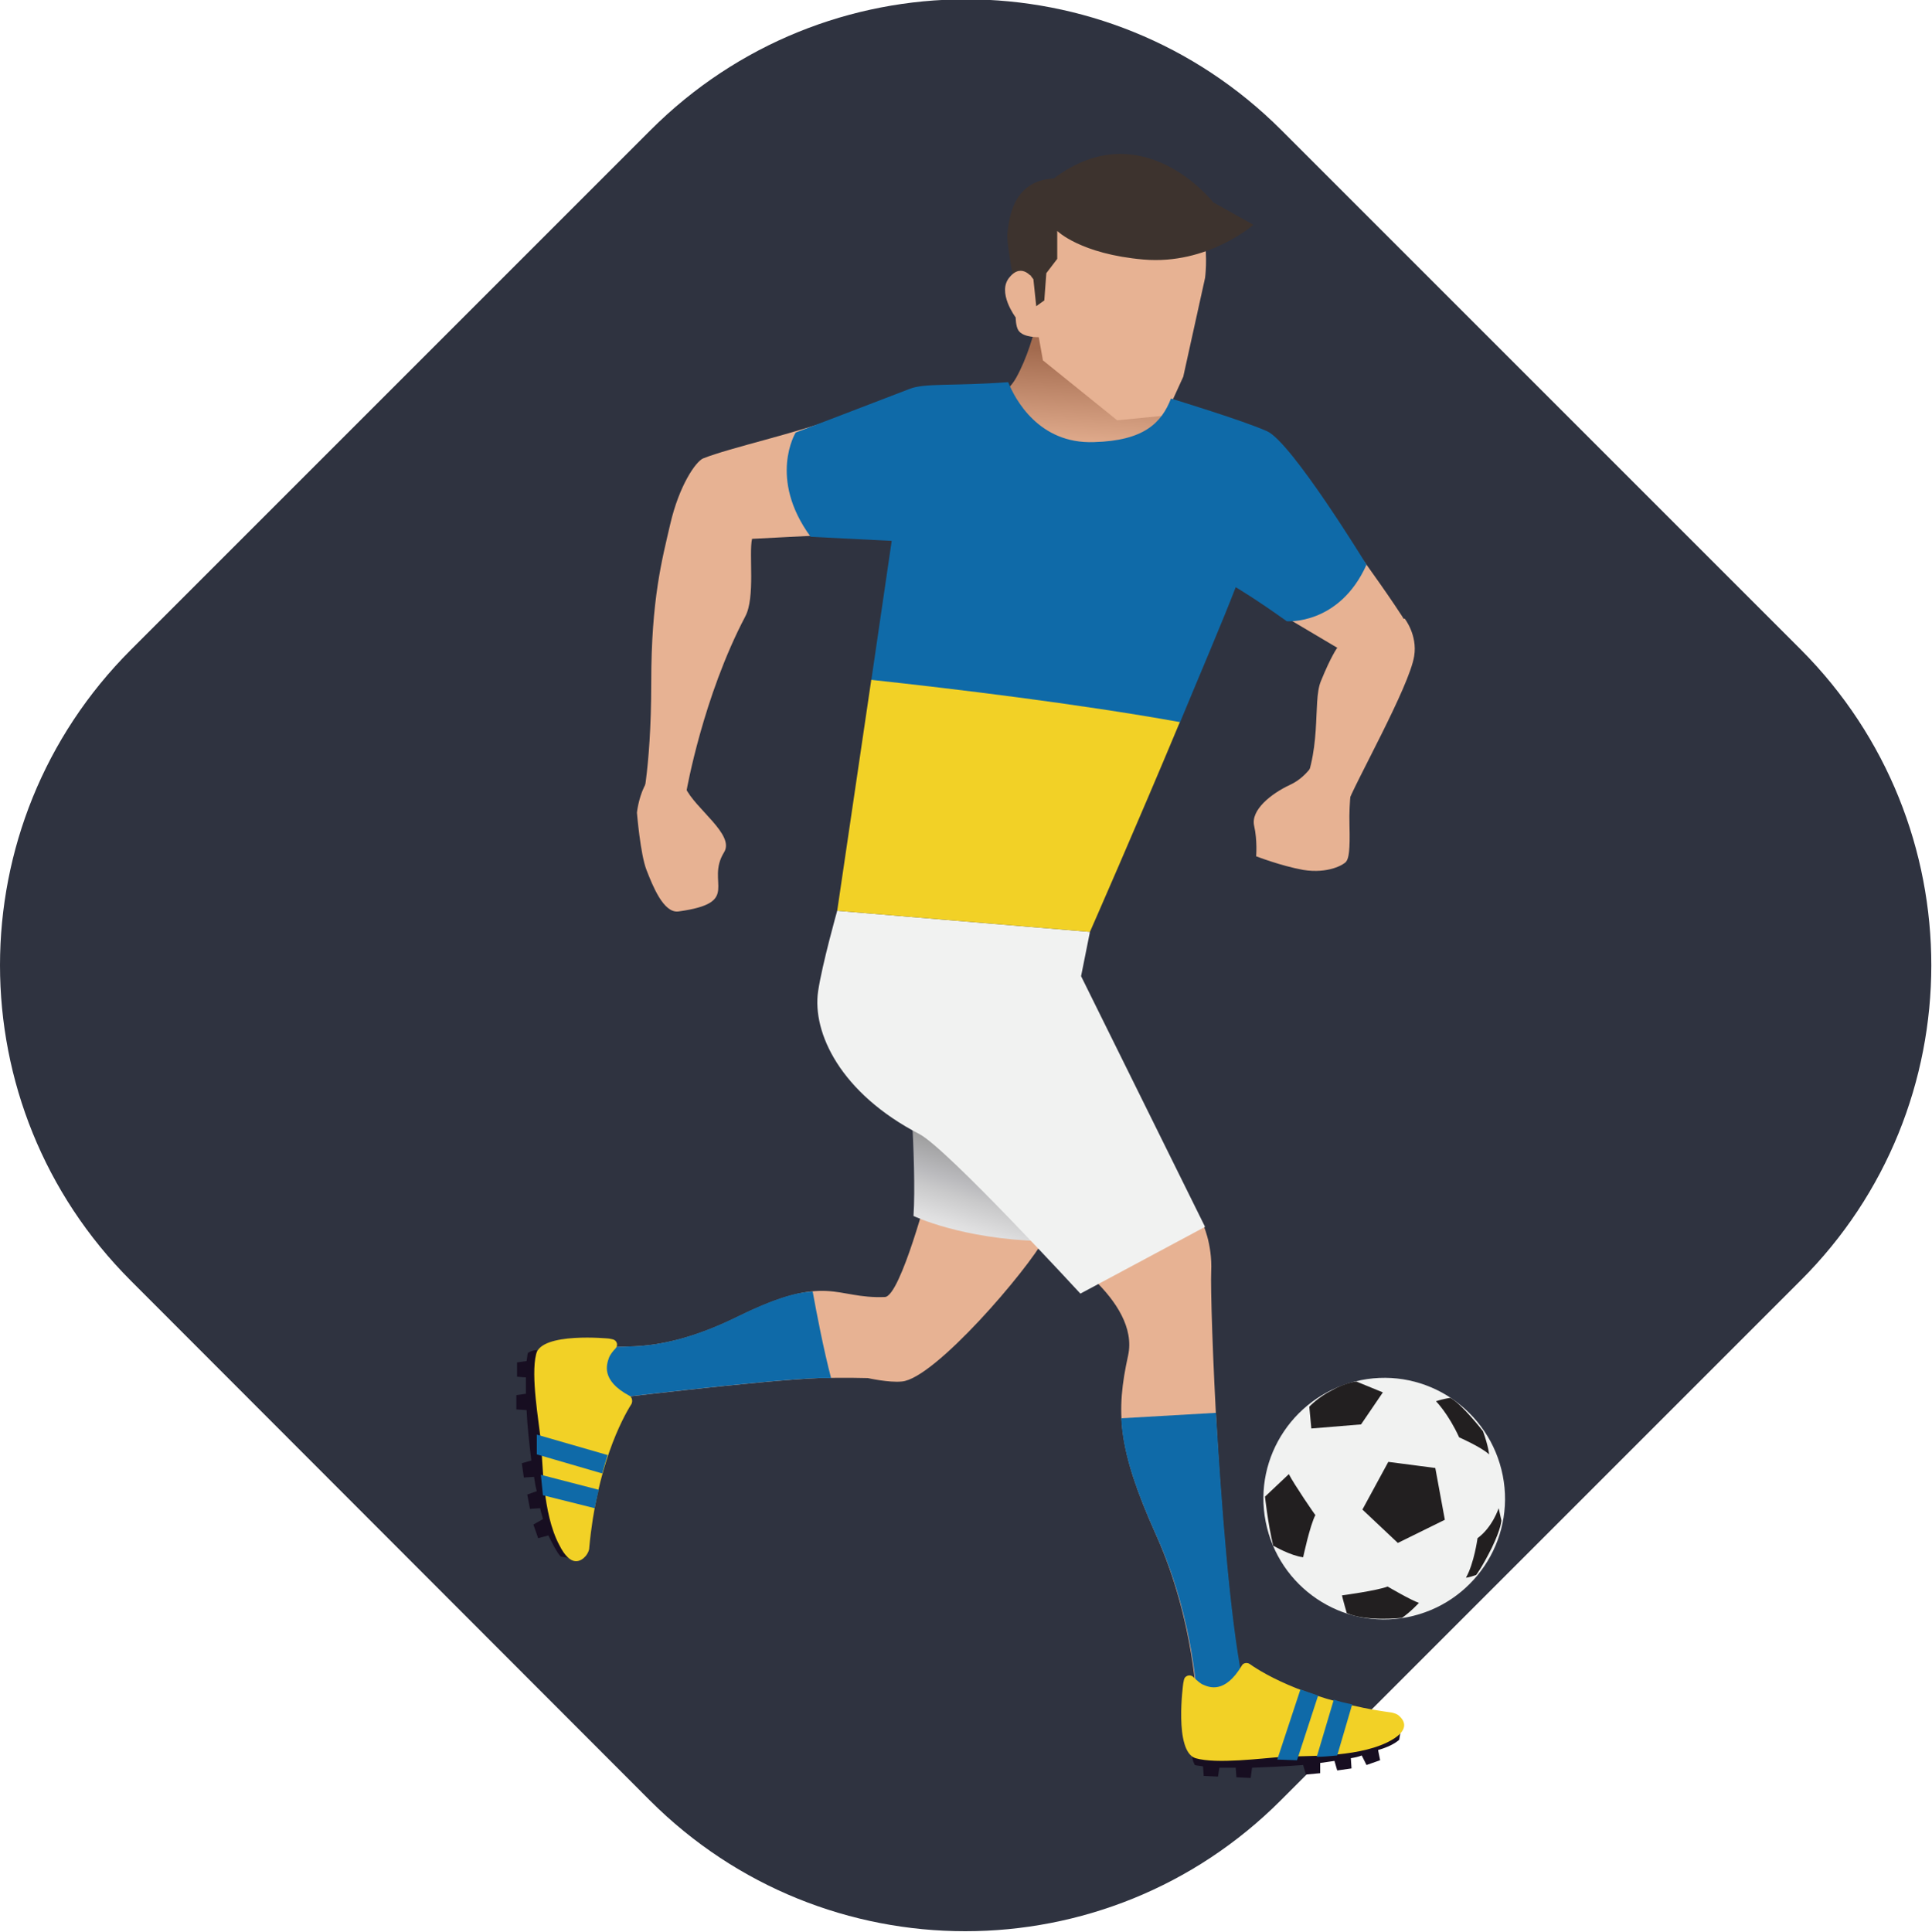
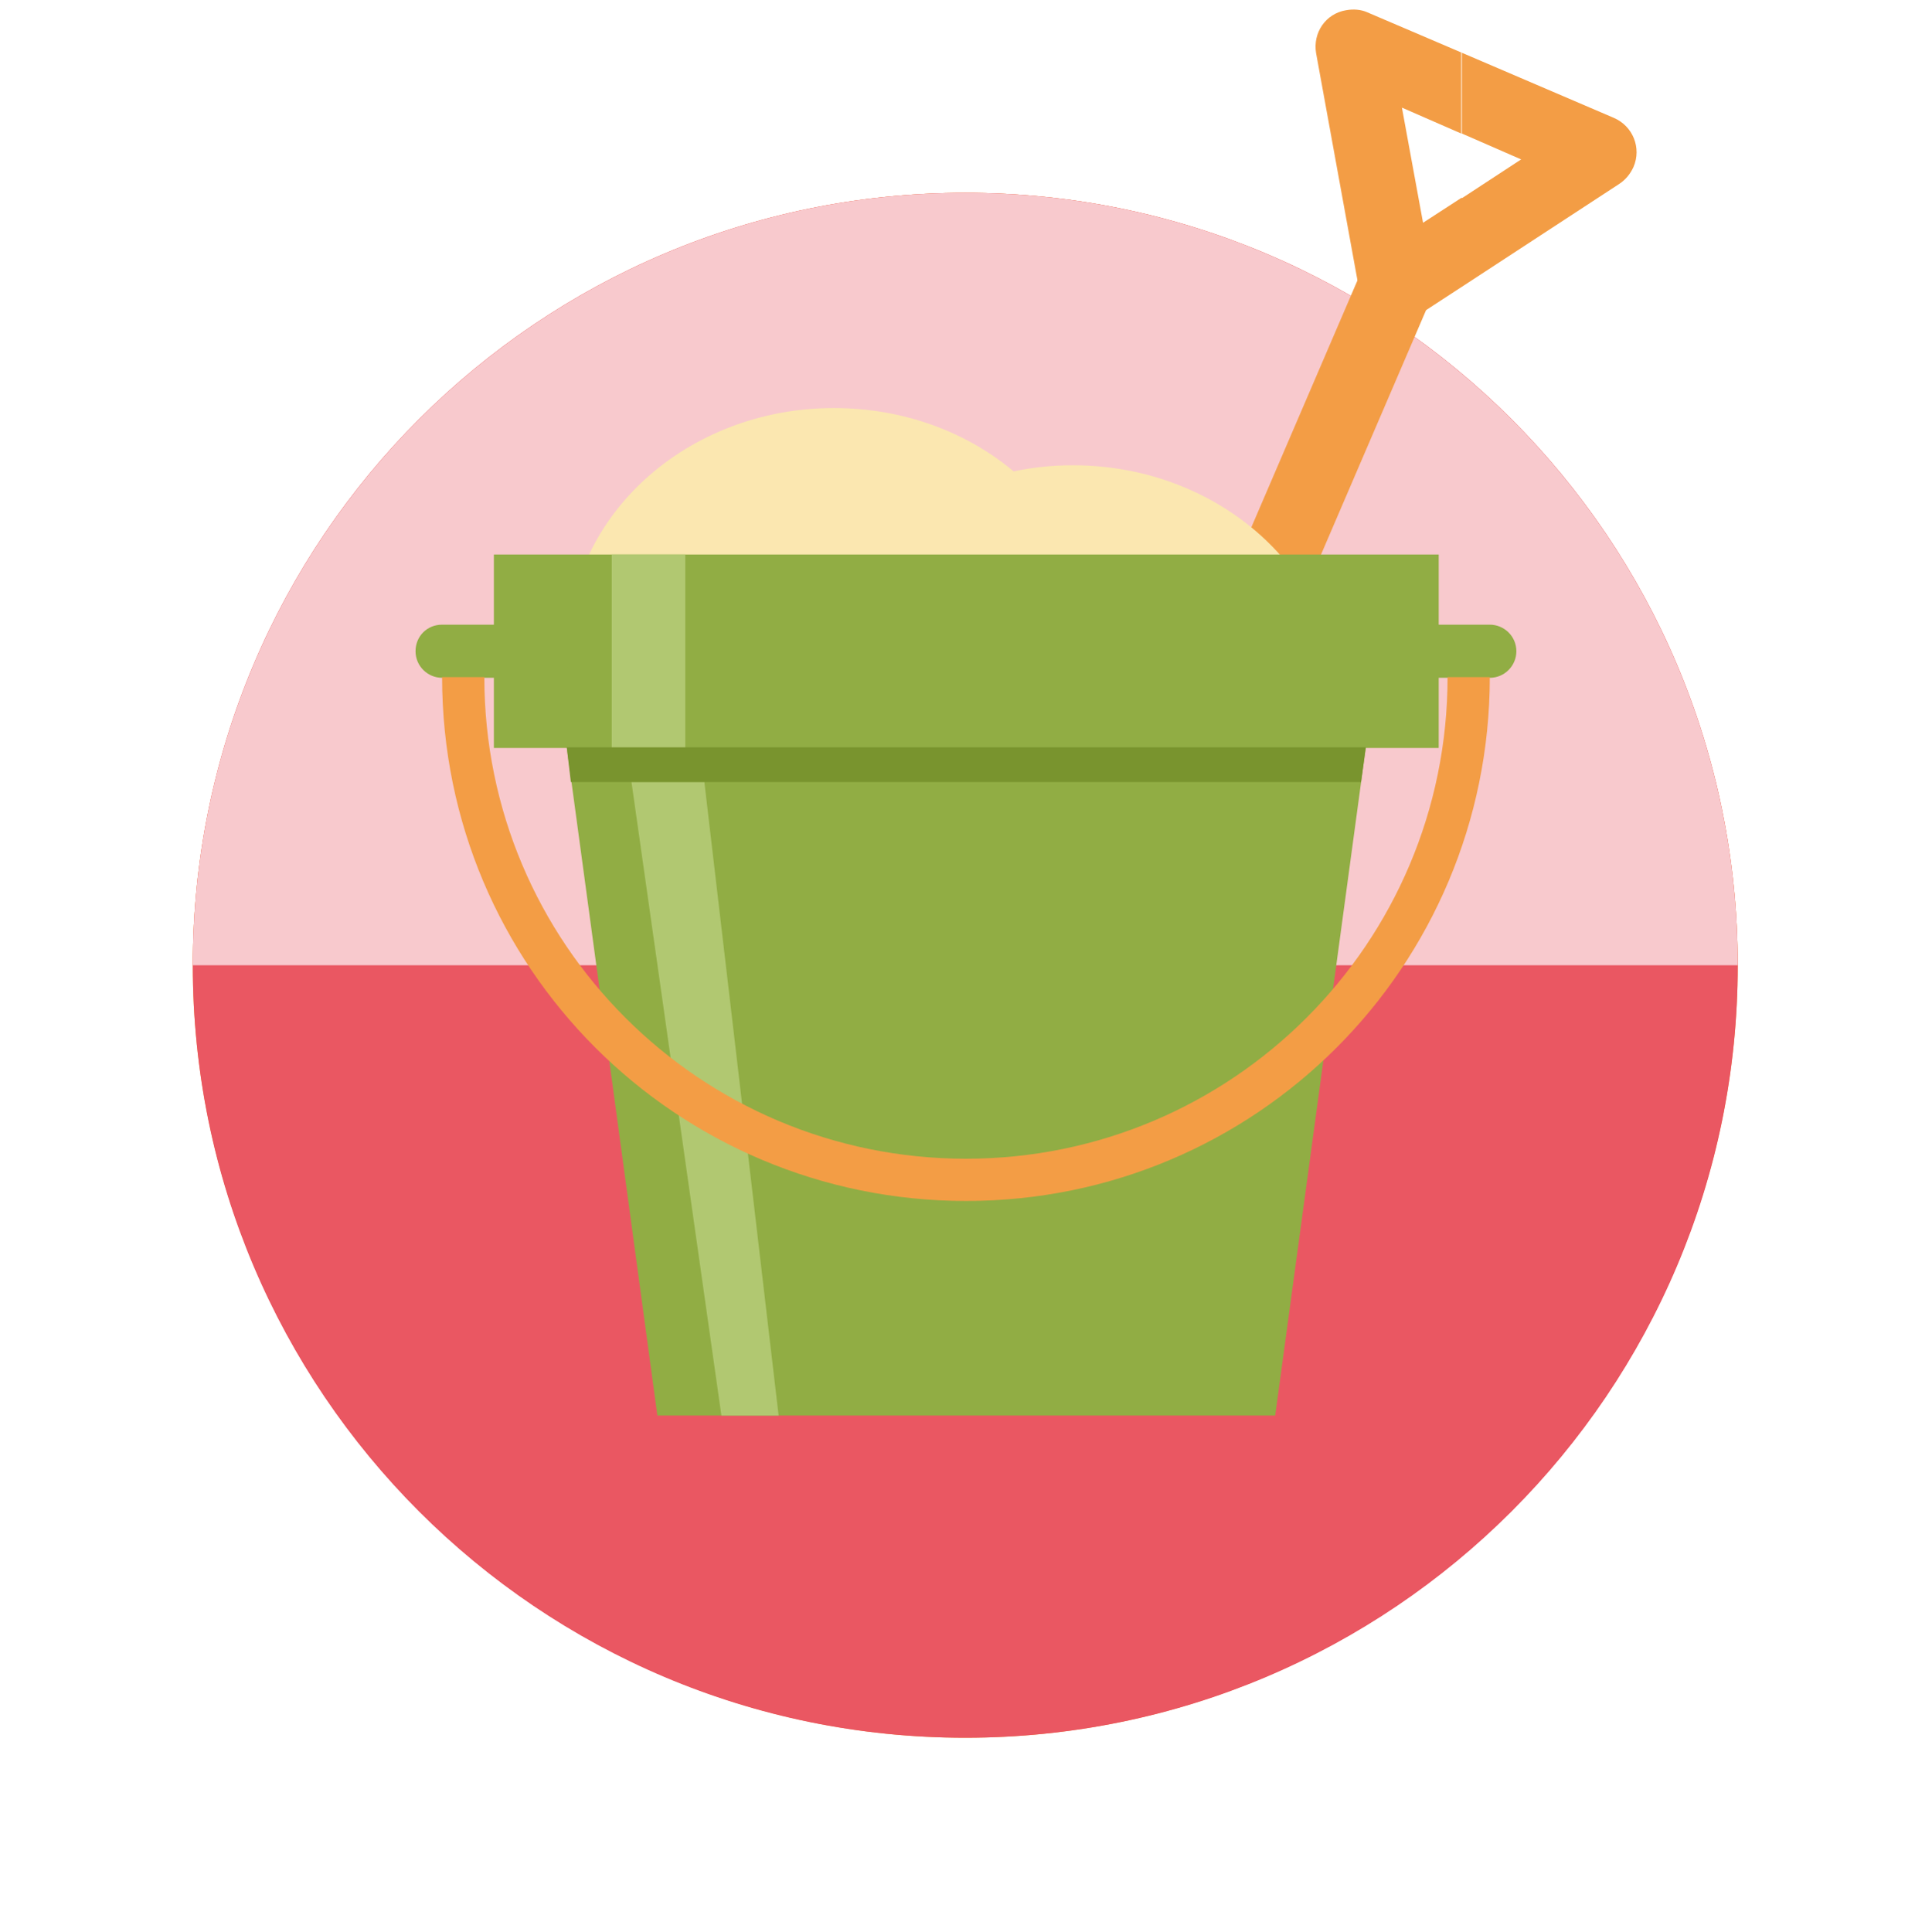
- <svg xmlns="http://www.w3.org/2000/svg" version="1.2" baseProfile="tiny" id="图层_1" x="0px" y="0px" viewBox="0 0 283.5 283.5" xml:space="preserve">
-   <g id="XMLID_10310_">
-     <g id="XMLID_10348_">
-       <path id="XMLID_10350_" fill="#2F3340" d="M264.3,188L188,264.3c-25.6,25.6-67,25.6-92.6,0L19.2,188c-25.6-25.6-25.6-67,0-92.6    l76.3-76.3c25.6-25.6,67-25.6,92.6,0l76.3,76.3C289.9,121,289.9,162.5,264.3,188z" />
-     </g>
-     <g id="XMLID_10319_">
-       <linearGradient id="XMLID_8_" gradientUnits="userSpaceOnUse" x1="159.474" y1="51.564" x2="158.598" y2="66.532">
-         <stop offset="0" style="stop-color:#A26A4E" />
-         <stop offset="1" style="stop-color:#E7B293" />
-       </linearGradient>
-       <path id="XMLID_10347_" fill="url(#XMLID_8_)" d="M136.4,60.2c0,0,9.8,0.8,12.8-4.8c3.1-5.6,4-13.6,4-13.6l15.7,0.2    c0,0-0.9,15.7,3.7,19.7c4.6,3.9,8.4,4.6,8.4,4.6s-12.2,11-26.1,8.5C141.1,72.2,136.4,60.2,136.4,60.2z" />
-       <path id="XMLID_10346_" fill="#E7B293" d="M99.4,113.1c0,0,0.4,0.8,1.2,2.5c1.4,3.1,7.3,6.9,5.7,9.5c-2.8,4.5,2.7,7.4-6.7,8.7    c-2.2,0.3-3.8-3.8-4.7-6.1c-0.9-2.3-1.4-8.4-1.4-8.4S94.3,111.4,99.4,113.1z" />
-       <path id="XMLID_10345_" fill="#E7B293" d="M128,78.2c-2.8-9.6-4.5-17.1-4.5-17.1c-6.5,2.5-16.3,4.6-20.3,6.2    c-1.1,0.5-3.5,4-4.8,9.6c-1.2,5.2-2.8,11-2.8,23.3c0,13.4-1.6,18.6-1.5,19c0,0.5,1.2,8.6,6.7-3.2c0,0,2.4-13.7,8.6-25.5    c1.5-2.8,0.5-9.2,1-11.4L128,78.2z" />
-       <path id="XMLID_10344_" fill="#E7B293" d="M136.4,174.2c0,0-4.2,16.1-6.5,16.2c-7.4,0.3-8.3-3.6-21.4,2.8    c-11.7,5.8-17.3,4-18.7,4.7c-1.4,0.7-5.3,4.6-1.6,7.6c0,0,23.7-2.9,32.1-3.2c3.7-0.1,7.1,0,7.1,0s3.1,0.7,5,0.5    c4.8-0.4,18.5-16.4,21-21.1L136.4,174.2z" />
-       <linearGradient id="XMLID_9_" gradientUnits="userSpaceOnUse" x1="144.022" y1="168.517" x2="138.607" y2="185.823">
-         <stop offset="0" style="stop-color:#999999" />
-         <stop offset="0.318" style="stop-color:#BBBBBE" />
-         <stop offset="0.43" style="stop-color:#C9C9CA" />
-         <stop offset="0.648" style="stop-color:#DFDFE0" />
-         <stop offset="0.844" style="stop-color:#EDEDED" />
-         <stop offset="1" style="stop-color:#F1F2F1" />
-       </linearGradient>
-       <path id="XMLID_10343_" fill="url(#XMLID_9_)" d="M133.2,153.8c0,0,1.4,17,0.9,24.7c0,0,7,3.4,18.9,3.7l9.4-23.3L133.2,153.8z" />
-       <path id="XMLID_10342_" fill="#0F6AA8" d="M108.4,193.2c-11.7,5.8-17.3,4-18.7,4.7c-1.4,0.7-5.3,4.6-1.6,7.6    c0,0,23.7-2.9,32.1-3.2c0.6,0,1.2,0,1.8,0c-1.1-4.2-2.1-9.4-2.7-12.7C116.8,189.7,113.5,190.7,108.4,193.2z" />
-       <path id="XMLID_10341_" fill="#E7B293" d="M170.2,169.1l6.3,10.4c0,0,1.5,3,1.3,7.2c-0.2,4.2,1.2,42.9,4.5,60c0,0,0.5,6.9-6.6,3.8    c0,0-0.3-12.5-6-25.2c-5.7-12.7-5.9-18.1-4.1-26.3c1.8-8.2-11-15.8-11-15.8L170.2,169.1z" />
-       <path id="XMLID_10340_" fill="#F1F2F1" d="M122.9,133.7c0,0-2.2,7.8-2.8,11.8c-0.9,6.1,3.3,15,14.9,21c4,2.1,23.6,23.4,23.6,23.4    l18.3-9.8l-18.2-36.8l1.3-6.5L122.9,133.7z" />
-       <path id="XMLID_10339_" fill="#E7B293" d="M206.6,91.7c-2-3.3-6.5-9.5-6.5-9.5l-11.2,8.5l8.6,5.1    C197.5,95.8,203.8,95.8,206.6,91.7z" />
-       <path id="XMLID_10338_" fill="#0F6AA8" d="M175.8,250.5c7.1,3.1,6.6-3.8,6.6-3.8c-1.9-9.6-3.1-26-3.9-39.3l-13.9,0.8    c0.2,4.5,1.7,9.5,5.1,17.1C175.5,238,175.8,250.5,175.8,250.5z" />
-       <g id="XMLID_10333_">
-         <path id="XMLID_10337_" fill="#170E21" d="M205.4,255.4l0.2-1.2l-30.6,3.5c0,0,0,0.7,0.4,1.4c0.3,0.1,0.7,0.1,1.2,0.2l0.1,1.4     l2.1,0.1l0.2-1.3c0.7,0,1.5,0,2.4,0l0.1,1.4l2.1,0.1l0.2-1.5c2.3-0.1,4.9-0.2,7.5-0.4l0.4,1.4l2.1-0.2l0-1.5     c0.7-0.1,1.4-0.2,2.1-0.3l0.4,1.4l2.1-0.3l-0.1-1.5c0.6-0.1,1.1-0.2,1.6-0.4l0.7,1.4l2-0.7l-0.3-1.5     C203.7,256.5,204.7,256,205.4,255.4z" />
-         <path id="XMLID_10336_" fill="#F2D126" d="M173.7,247.1l0.1-0.5c0.1-0.6,0.9-0.9,1.4-0.4c0.5,0.5,1.1,1,1.4,1.1     c0.9,0.4,3.2,1.4,5.7-2.8c0.2-0.4,0.8-0.5,1.2-0.2c2.1,1.5,9,5.5,20.8,7.1c0.4,0.1,0.8,0.2,1.1,0.5c0.8,0.7,1.7,2.2-1.8,3.9     c-4.8,2.3-12.3,1.9-15.3,2.1c-3,0.2-9.7,1.1-12.8,0.2C172.3,257.1,173.7,247.1,173.7,247.1z" />
-         <path id="XMLID_10335_" fill="#0F6AA8" d="M193.5,248.9c-0.9-0.3-1.8-0.6-2.6-0.9l-3.4,10.3l2.9,0.1L193.5,248.9z" />
-         <path id="XMLID_10334_" fill="#0F6AA8" d="M193.3,257.9c0.9,0,1.9-0.1,3-0.2l2.2-7.5c-1-0.2-1.9-0.4-2.7-0.7L193.3,257.9z" />
-       </g>
-       <g id="XMLID_10328_">
-         <path id="XMLID_10332_" fill="#170E21" d="M82.3,228.5l1.2,0.2l-4.7-30.5c0,0-0.7,0-1.3,0.4c-0.1,0.3-0.1,0.7-0.2,1.2l-1.4,0.2     l0,2.1l1.3,0.1c0,0.7,0,1.5,0,2.4l-1.4,0.2l0,2.1l1.5,0.1c0.1,2.3,0.4,4.9,0.7,7.4l-1.4,0.4l0.3,2.1l1.5-0.1     c0.1,0.7,0.2,1.4,0.4,2.1l-1.4,0.5l0.4,2.1l1.5-0.1c0.1,0.6,0.3,1.1,0.4,1.6l-1.4,0.8l0.7,2l1.5-0.4     C81.2,226.8,81.7,227.8,82.3,228.5z" />
-         <path id="XMLID_10331_" fill="#F2D126" d="M89.4,196.5l0.5,0.1c0.6,0.1,0.9,0.8,0.5,1.3c-0.5,0.5-0.9,1.1-1,1.4     c-0.3,0.9-1.3,3.3,3,5.6c0.4,0.2,0.5,0.8,0.3,1.2c-1.4,2.2-5.1,9.2-6.2,21.1c0,0.4-0.2,0.8-0.5,1.2c-0.7,0.8-2.2,1.8-3.9-1.6     c-2.5-4.7-2.4-12.2-2.7-15.2c-0.3-3-1.5-9.6-0.7-12.8C79.4,195.5,89.4,196.5,89.4,196.5z" />
-         <path id="XMLID_10330_" fill="#0F6AA8" d="M88.4,216.3c0.3-1,0.5-1.8,0.8-2.7l-10.4-3l0,2.9L88.4,216.3z" />
-         <path id="XMLID_10329_" fill="#0F6AA8" d="M79.4,216.5c0.1,0.9,0.2,1.9,0.3,3l7.6,1.9c0.2-1,0.4-1.9,0.6-2.7L79.4,216.5z" />
-       </g>
-       <path id="XMLID_10327_" fill="#E7B293" d="M193.4,111.1c0,0-1.2,2.8-4,4.1c-2.8,1.3-5.8,3.7-5.3,6c0.5,2.2,0.3,4.5,0.3,4.5    s3.6,1.4,6.9,2c3.7,0.6,6-0.8,6.3-1.2c0.4-0.5,0.6-1.6,0.5-5.4c-0.1-3.7,0.4-5.9,0.4-8C198.5,111,194.9,109.5,193.4,111.1z" />
-       <path id="XMLID_10326_" fill="#E7B293" d="M196.3,95.1c0,0-0.9,1.2-2.4,4.9c-1.3,3.1,0.4,10.5-3.4,17.3c-1.4,2.5,0.6,4.7,3.9,6.1    c3.3,1.4,2.4-2.5,3.4-5.4c1-2.9,9.1-17.2,9.8-21.7c0.5-3.1-1.4-5.5-1.4-5.5S200.4,93.4,196.3,95.1z" />
-       <path id="XMLID_10325_" fill="#E7B293" d="M151.2,42.3l1.9,10.6l10.9,8.8l7.1-0.7l2.6-5.7l3.2-14.5c0,0,1.6-11.4-5.8-13.9    C163.7,24.4,150.6,24.7,151.2,42.3z" />
-       <path id="XMLID_10324_" fill="#3D332E" d="M151.3,40.4l0.6,4.7l1.4-1l0.3-4l1.6-2.1v-4.1c0,0,3.4,3.4,12.7,4.2    c9.4,0.8,16.1-5.1,16.1-5.1l-5.9-3.3c0,0-10.4-13.3-23.4-3.5c-6.4,0.3-6.6,6.7-6.8,7.9c-0.2,1.2,0.7,5.9,0.7,5.9l0.2,1.4    L151.3,40.4z" />
-       <path id="XMLID_10323_" fill="#E7B293" d="M151.7,41c0,0-1.6-2.6-3.5-0.3c-1.9,2.2,0.9,5.9,0.9,5.9s0,1.3,0.4,1.9    c0.7,1.1,3.1,1,3.1,1L151.7,41z" />
-       <g id="XMLID_10320_">
-         <path id="XMLID_10322_" fill="#0F6AA8" d="M188.9,91.2c0,0,7.7,0.6,11.7-8.3c0,0-11-18-14.6-19.6c-3.6-1.6-13.5-4.6-14.1-4.8     c-1.4,3.6-4,6.2-11.3,6.4c-8.1,0.3-11.6-6.3-12.6-8.8c-8.2,0.6-12.3,0.1-14.5,1c-5.7,2.2-16.7,6.4-16.7,6.4s-4.1,6.7,2.2,15.3     l11.9,0.6l-3,20.5c11.9,1.3,30.3,3.5,45.3,6.2c3.1-7.5,6.2-14.7,8.2-19.9C181.4,86.2,184.3,87.9,188.9,91.2z" />
-         <path id="XMLID_10321_" fill="#F2D126" d="M122.9,133.7l37.1,3.1c0,0,6.9-15.7,13.2-30.8c-15-2.7-33.3-4.9-45.3-6.2L122.9,133.7z     " />
-       </g>
-     </g>
-     <g id="XMLID_10311_">
-       <path id="XMLID_10318_" fill="#F1F2F1" d="M220.6,216.6c1.9,9.6-4.4,18.9-14,20.8c-9.6,1.9-18.9-4.4-20.8-14    c-1.9-9.6,4.4-18.9,14-20.8C209.4,200.7,218.7,207,220.6,216.6z" />
-       <polygon id="XMLID_10317_" fill="#221F20" points="203.8,214.6 200,221.6 205.2,226.5 212.1,223.1 210.7,215.5   " />
-       <path id="XMLID_10316_" fill="#221F20" d="M192.2,206.5l0.3,3.2l7.3-0.6l3.2-4.7l-3.9-1.6c0,0-1.7,0.2-3.6,1.3    C193.5,205.1,192.2,206.5,192.2,206.5z" />
-       <path id="XMLID_10315_" fill="#221F20" d="M189.2,216.4l-3.5,3.3c0,0,0.4,3.8,1.2,7.2c0,0,2.6,1.5,4.4,1.7c0,0,1-4.7,1.8-6.2    C193.1,222.5,189.9,217.8,189.2,216.4z" />
-       <path id="XMLID_10314_" fill="#221F20" d="M197.7,236.8c0,0-0.6-2.1-0.7-2.6c0,0,5.2-0.7,6.7-1.3c0,0,3.4,2,4.6,2.4    c0,0-1.3,1.4-2.5,2.2C205.8,237.5,200.6,238.1,197.7,236.8z" />
-       <path id="XMLID_10313_" fill="#221F20" d="M220,221.4c0,0-0.9,2.8-3.1,4.4c0,0-0.5,3.7-1.7,5.8c0,0,0.4,0,1.5-0.4c0,0,0.8-1,2.3-4    c1.4-2.9,1.4-4,1.4-4L220,221.4z" />
-       <path id="XMLID_10312_" fill="#221F20" d="M210.8,205.7c0,0,1.8,1.8,3.4,5.3c0,0,3.2,1.4,4.4,2.5c0,0-0.1-1.2-0.9-3.4    c0,0-3.1-4-4.8-4.9C213,205.2,212,205.3,210.8,205.7z" />
+ <svg xmlns="http://www.w3.org/2000/svg" version="1.2" baseProfile="tiny" x="0px" y="0px" viewBox="0 0 283.5 283.5" xml:space="preserve">
+   <g id="图层_2">
+     <path id="XMLID_127_" fill-rule="evenodd" fill="#F39D45" d="M141.7,255.1c62.5,0,113.4-50.9,113.4-113.4   c0-62.5-50.9-113.4-113.4-113.4c-62.4,0-113.4,50.9-113.4,113.4C28.3,204.2,79.3,255.1,141.7,255.1z" />
+     <path id="XMLID_126_" fill-rule="evenodd" fill="#FBE7B0" d="M28.3,141.7c0-62.6,50.8-113.4,113.4-113.4s113.4,50.8,113.4,113.4   H28.3z" />
+     <g id="XMLID_270_">
+       <rect id="XMLID_125_" x="173" y="93.4" fill-rule="evenodd" fill="#EA5762" width="16.1" height="4.4" />
+       <rect id="XMLID_124_" x="97.3" y="93.4" fill-rule="evenodd" fill="#EA5762" width="16.1" height="4.4" />
+       <rect id="XMLID_123_" x="142.3" y="99.5" fill-rule="evenodd" fill="#5A5657" width="0.5" height="4.3" />
+       <path id="XMLID_122_" fill-rule="evenodd" fill="#EA5762" d="M165.6,76.3h-11h-11.7h-21.5c-4.4,0-8.1,3.6-8.1,8l0,18.5    c0,1.4,1.2,2.6,2.6,2.6c1.1,0,2-0.7,2.4-1.6h7.8l0.4,0l0.4,0h15.6v-4.3h-18.1c0,0,0.1-11.7,0.1-14.1l18.5,0v0l20.7,0    c0,2.6,0.2,14.1,0.2,14.1l-20.9,0v4.3h17.7l0.4,0l0.4,0h7.4c0.4,0.9,1.3,1.6,2.4,1.6c1.1,0,2-0.7,2.4-1.6h0.1v-0.3    c0.1-0.2,0.1-0.4,0.1-0.7V84.3C173.7,79.9,170,76.3,165.6,76.3z" />
+       <path id="XMLID_121_" fill-rule="evenodd" fill="#5EA4CD" d="M93.3,97.1H71.6c-2.3,0-4.1,1.8-4.1,4.1v21.4v60.3V203    c0,2.3,1.8,4.1,4.1,4.1h20.1h50.7h49.4h20.1c2.3,0,4.1-1.8,4.1-4.1v-20.1v-61.6v-20.1c0-2.3-1.8-4.1-4.1-4.1h-20.1h-49.4v0H93.3z" />
+       <path id="XMLID_120_" fill-rule="evenodd" fill="#EA5762" d="M88.1,98.2c0-0.4,0-0.7,0-1.1H70.7c-1.8,0-3.3,1.5-3.3,3.3l0,17    c0.4,0,0.9,0.1,1.3,0.1C79.4,117.5,88.1,108.8,88.1,98.2z" />
+       <path id="XMLID_119_" fill-rule="evenodd" fill="#EA5762" d="M216,117.7v-17.1c0-1.9-1.6-3.5-3.5-3.5h-17.1    C195.4,108.5,204.6,117.7,216,117.7z" />
+       <path id="XMLID_118_" fill-rule="evenodd" fill="#EA5762" d="M216,203.6v-17.1c-11.4,0-20.6,9.2-20.6,20.6h17.1    C214.4,207.1,216,205.6,216,203.6z" />
+       <path id="XMLID_117_" fill-rule="evenodd" fill="#EA5762" d="M67.5,186.5v17.1c0,1.9,1.6,3.5,3.5,3.5h17.1    C88.1,195.8,78.8,186.5,67.5,186.5z" />
+       <rect id="XMLID_116_" x="101" y="97.1" fill-rule="evenodd" fill="#EA5762" width="8.8" height="110" />
+       <rect id="XMLID_115_" x="177.2" y="97.1" fill-rule="evenodd" fill="#EA5762" width="8.9" height="110" />
+       <rect id="XMLID_114_" x="93.1" y="145.7" fill-rule="evenodd" fill="#4E4D4D" width="25.2" height="15.3" />
+       <rect id="XMLID_113_" x="169" y="145.7" fill-rule="evenodd" fill="#4E4D4D" width="25.2" height="15.2" />
    </g>
  </g>
-   <g id="XMLID_1_">
- </g>
-   <g id="XMLID_2_">
- </g>
-   <g id="XMLID_3_">
- </g>
-   <g id="XMLID_4_">
- </g>
-   <g id="XMLID_5_">
- </g>
-   <g id="XMLID_6_">
- </g>
+   <g id="图层_1">
+     <circle id="XMLID_56_" fill-rule="evenodd" fill="#EA5762" cx="141.7" cy="141.7" r="113.4" />
+     <path id="XMLID_55_" fill-rule="evenodd" fill="#F8C9CD" d="M28.3,141.7c0-62.6,50.8-113.4,113.4-113.4   c62.6,0,113.4,50.8,113.4,113.4H28.3z" />
+     <g id="XMLID_40_">
+       <g id="XMLID_50_">
+         <path id="XMLID_52_" fill="#F39D45" d="M214.5,7.7l22.4,9.6c2.8,1.2,4.1,4.4,2.9,7.2c-0.5,1.1-1.2,1.9-2.1,2.5l-23.1,15.1V29.1     l8.7-5.7l-8.7-3.8V7.7z M200.7,1.8l13.8,5.9v11.9l-8.7-3.8l3.1,16.9l5.7-3.7v13.1l-6.6,4.3c-2.5,1.7-5.9,0.9-7.6-1.6     c-0.5-0.8-0.8-1.6-0.9-2.4l-6.3-34.6c-0.5-3,1.4-5.8,4.4-6.3C198.7,1.3,199.8,1.4,200.7,1.8L200.7,1.8z" />
+         <path id="XMLID_51_" fill="#F39D45" d="M199.9,39.7c1.2-2.8,4.4-4.1,7.2-2.9c2.8,1.2,4.1,4.4,2.9,7.2l-41,95.4     c-1.2,2.8-4.4,4.1-7.2,2.9c-2.8-1.2-4.1-4.4-2.9-7.2L199.9,39.7z" />
+       </g>
+       <path id="XMLID_49_" fill-rule="evenodd" fill="#FBE7B0" d="M122.4,59.9c10.2,0,19.5,3.5,26.4,9.3c2.8-0.6,5.7-0.9,8.7-0.9    c21.5,0,39,15.7,39,35.2c0,19.4-17.5,35.2-39,35.2c-10.2,0-19.5-3.5-26.4-9.3c-2.8,0.6-5.7,0.9-8.7,0.9c-21.5,0-39-15.7-39-35.2    C83.4,75.7,100.9,59.9,122.4,59.9z" />
+       <rect id="XMLID_48_" x="72.5" y="81.4" fill-rule="evenodd" fill="#91AD44" width="138.7" height="28.4" />
+       <polygon id="XMLID_47_" fill-rule="evenodd" fill="#91AD44" points="96.5,207.8 187.2,207.8 200.5,109.7 83.2,109.7   " />
+       <rect id="XMLID_46_" x="89.8" y="81.4" fill-rule="evenodd" fill="#B1C871" width="10.8" height="28.4" />
+       <polygon id="XMLID_45_" fill-rule="evenodd" fill="#B1C871" points="105.9,207.8 114.3,207.8 103.4,114.8 92.7,114.8   " />
+       <path id="XMLID_44_" fill-rule="evenodd" fill="#91AD44" d="M64.9,91.7h15.2c2.1,0,3.9,1.7,3.9,3.9l0,0c0,2.1-1.7,3.9-3.9,3.9    H64.9c-2.1,0-3.9-1.7-3.9-3.9l0,0C61,93.4,62.7,91.7,64.9,91.7z" />
+       <path id="XMLID_43_" fill-rule="evenodd" fill="#91AD44" d="M203.5,91.7h15.2c2.1,0,3.9,1.7,3.9,3.9l0,0c0,2.1-1.7,3.9-3.9,3.9    h-15.2c-2.1,0-3.9-1.7-3.9-3.9l0,0C199.7,93.4,201.4,91.7,203.5,91.7z" />
+       <path id="XMLID_42_" fill="#F39D45" d="M218.7,99.4c0,21.2-8.6,40.5-22.5,54.4c-13.9,13.9-33.1,22.5-54.4,22.5    c-21.2,0-40.5-8.6-54.4-22.5c-13.9-13.9-22.5-33.1-22.5-54.4h6.2c0,19.5,7.9,37.2,20.7,50c12.8,12.8,30.5,20.7,50,20.7    c19.5,0,37.2-7.9,50-20.7c12.8-12.8,20.7-30.5,20.7-50H218.7z" />
+       <polygon id="XMLID_41_" fill-rule="evenodd" fill="#79942E" points="199.8,114.8 200.5,109.7 83.2,109.7 83.8,114.8   " />
+     </g>
+     <g id="XMLID_1_">
+ 	</g>
+     <g id="XMLID_2_">
+ 	</g>
+     <g id="XMLID_3_">
+ 	</g>
+     <g id="XMLID_4_">
+ 	</g>
+     <g id="XMLID_5_">
+ 	</g>
+     <g id="XMLID_6_">
+ 	</g>
+   </g>
</svg>
